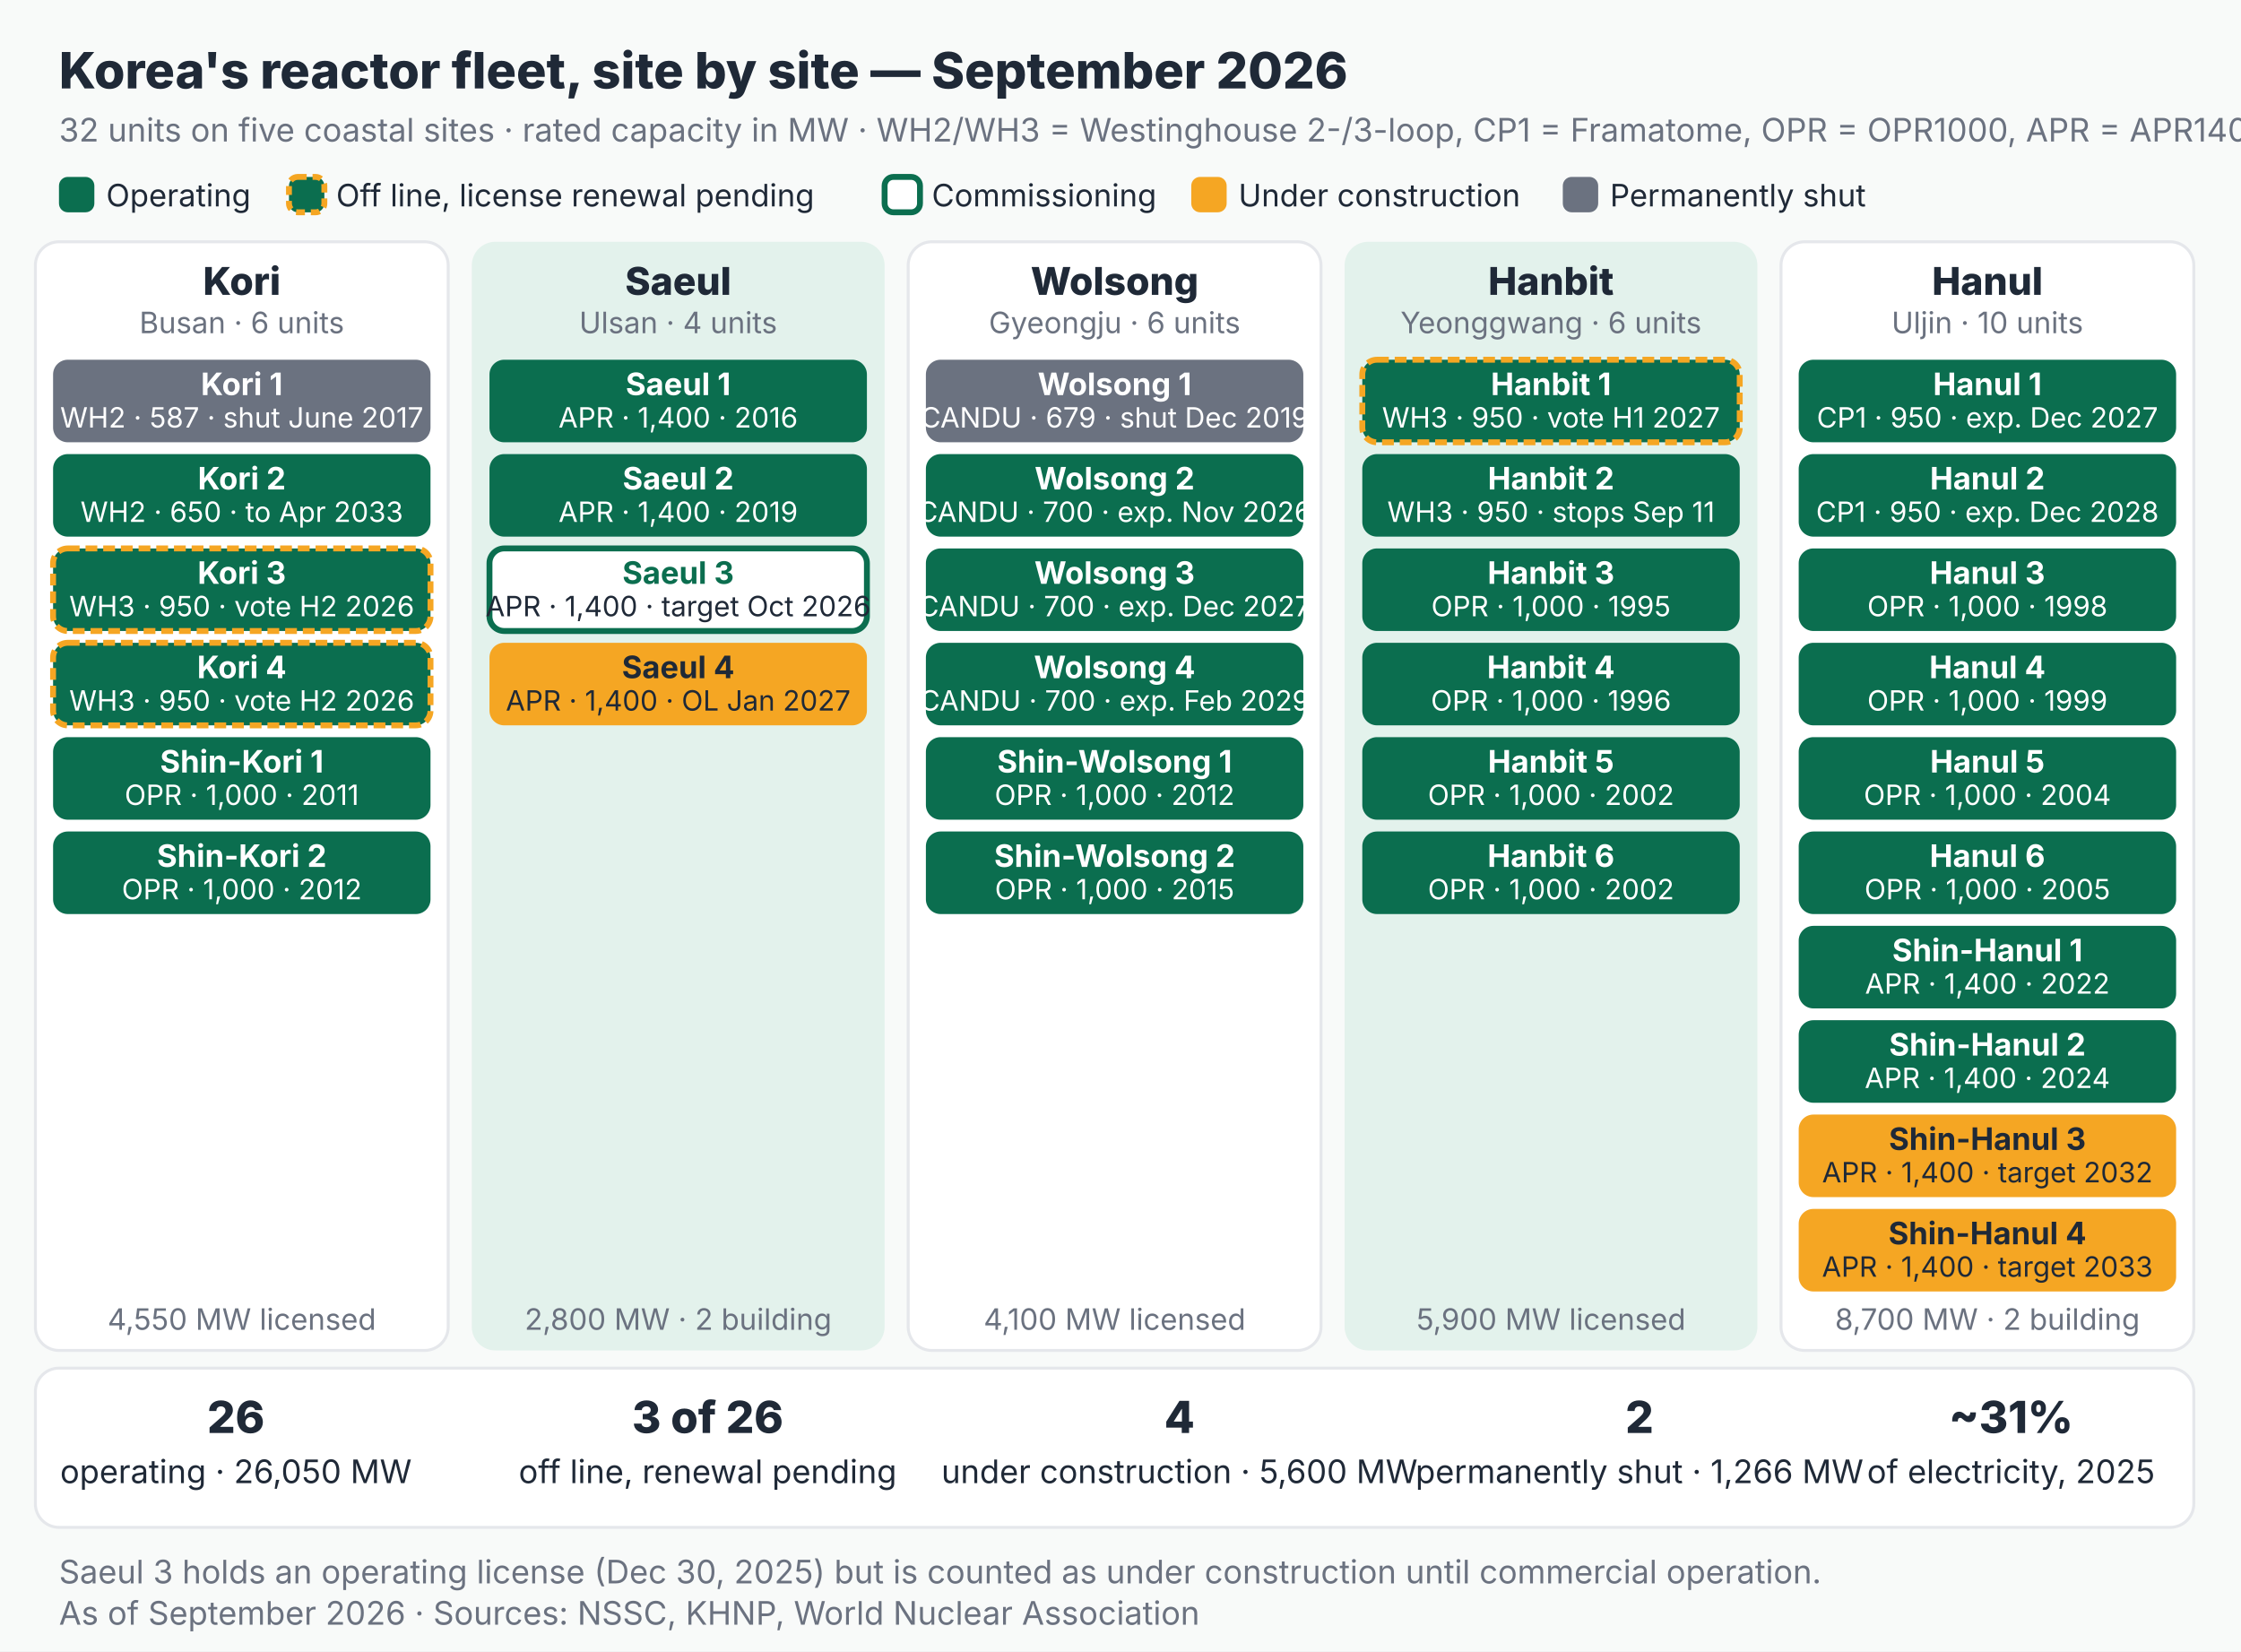
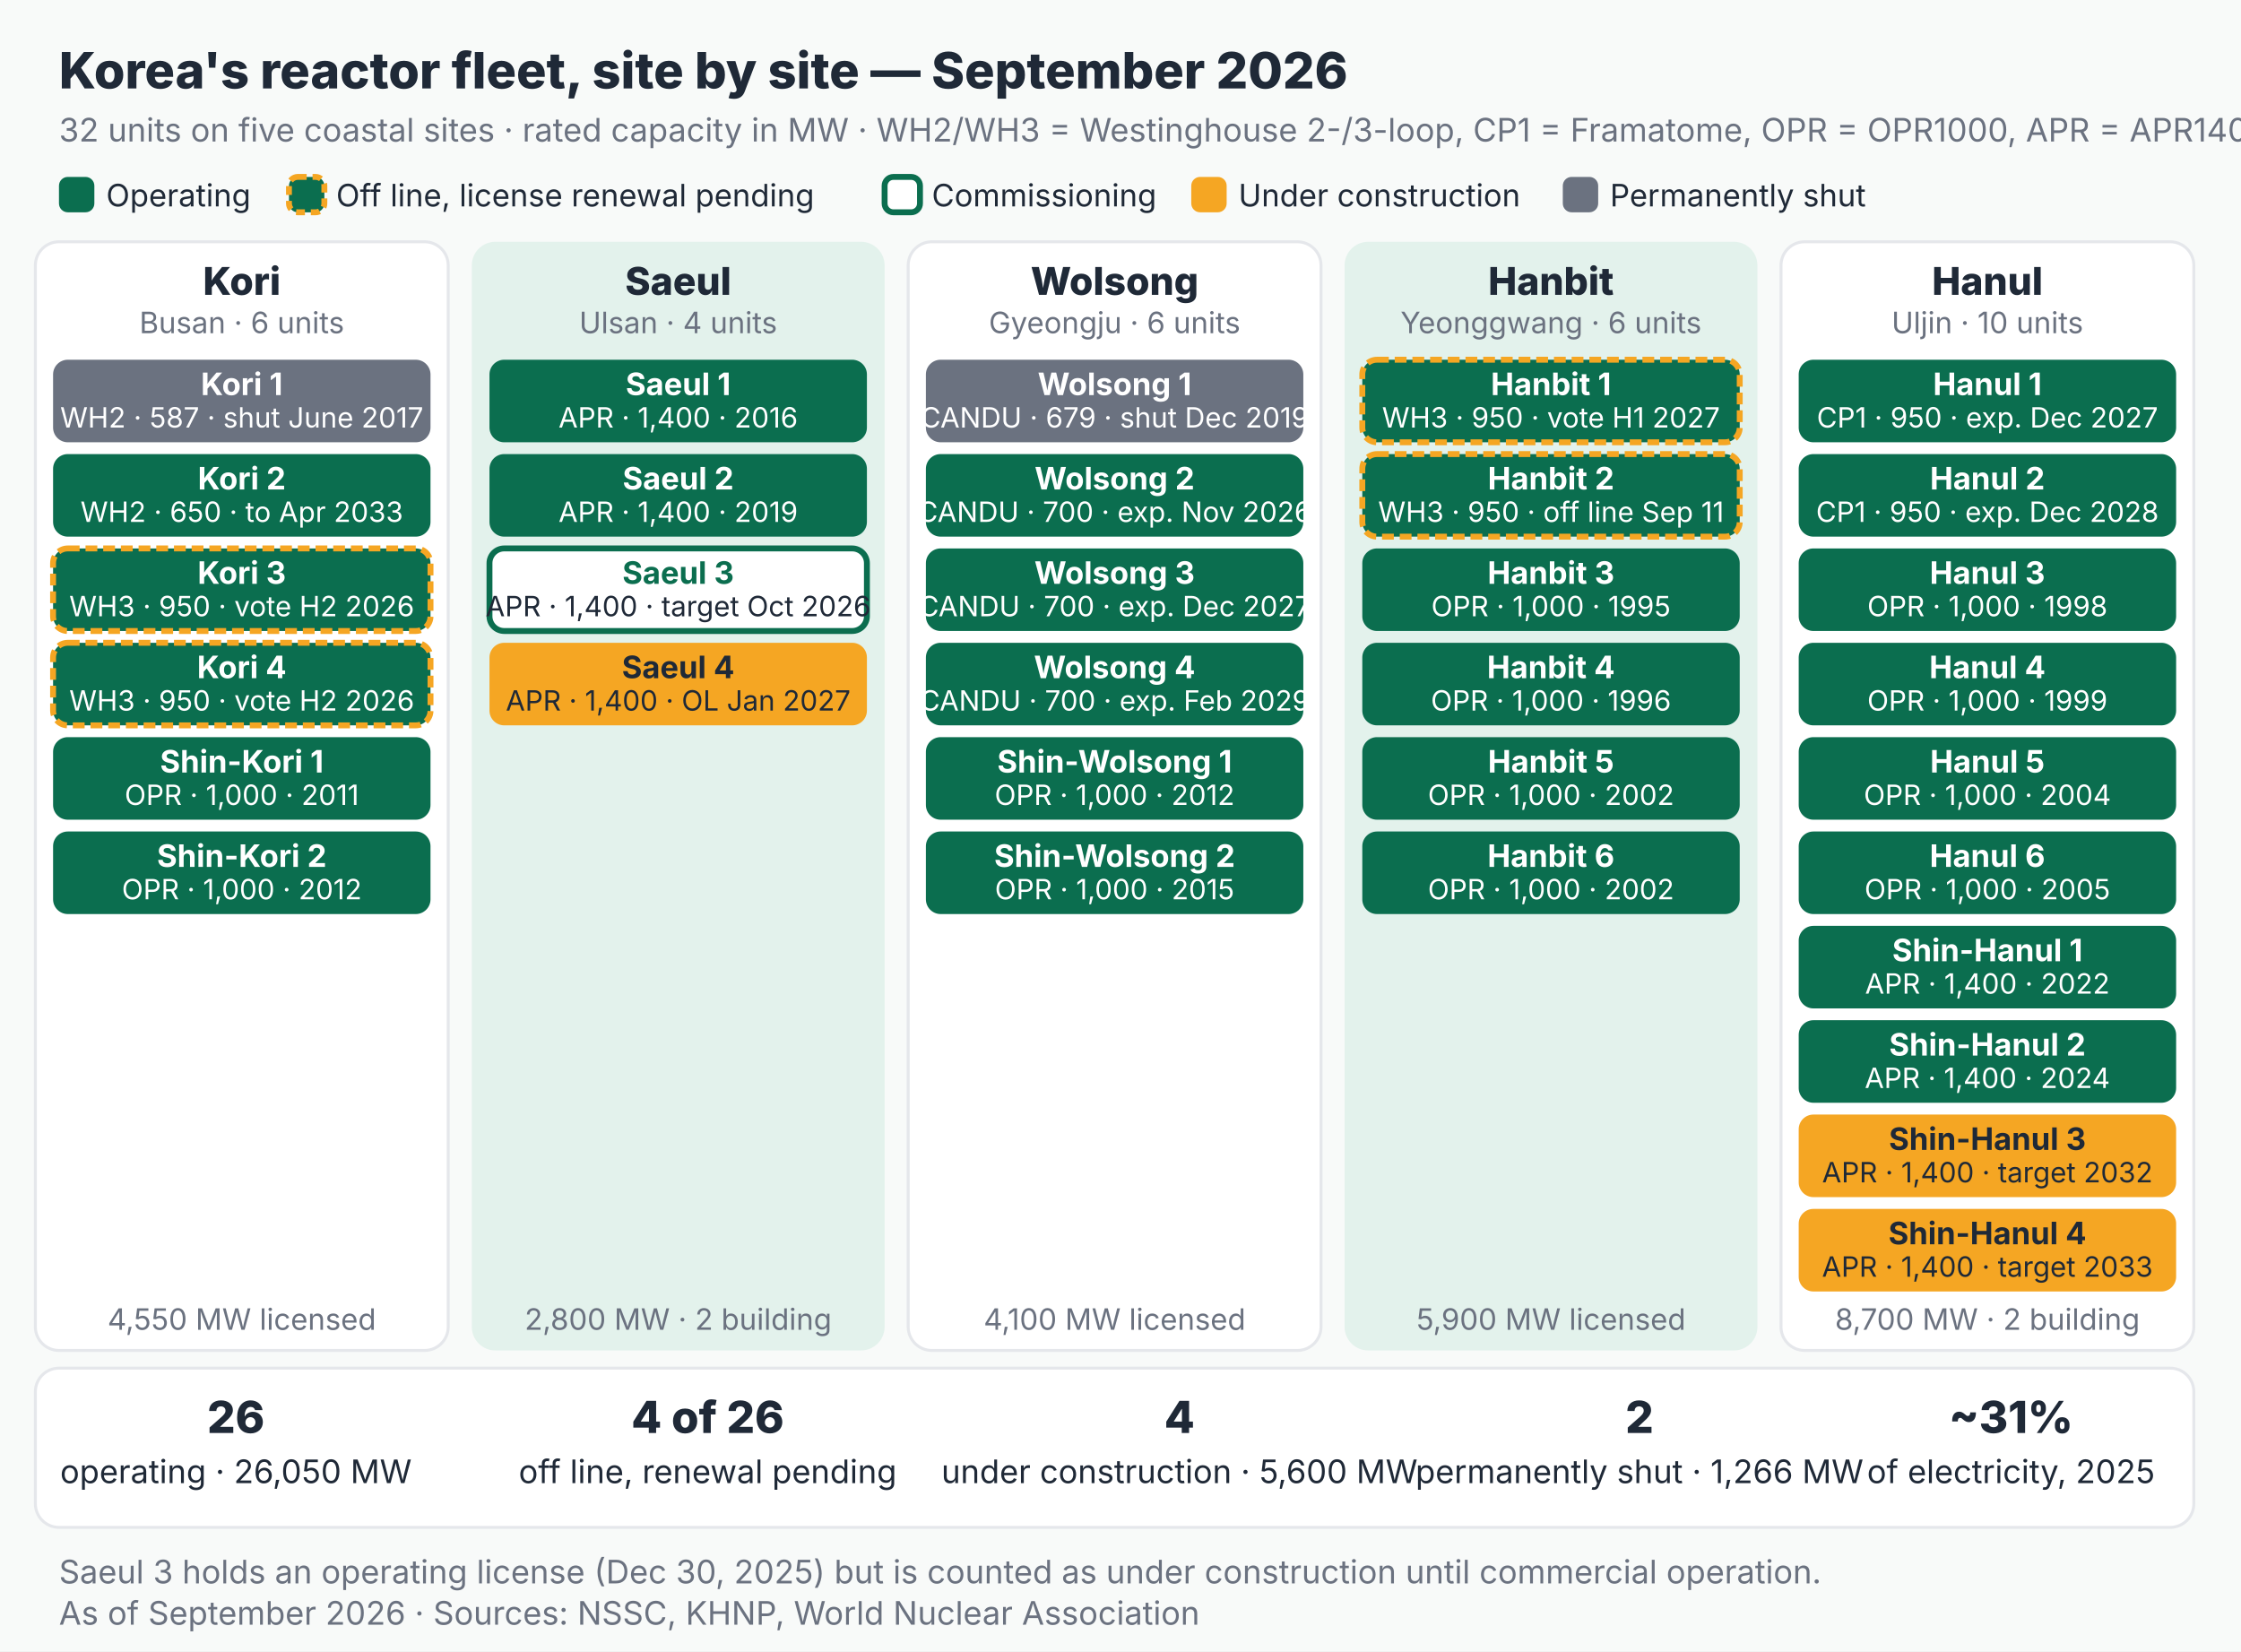
<svg xmlns="http://www.w3.org/2000/svg" viewBox="0 0 760 560" role="img" aria-labelledby="t" font-family="Inter, 'Segoe UI', Roboto, Helvetica, Arial, sans-serif">
  <style>
    .title { font-size: 17px; font-weight: 800; fill: #1f2937; }
    .sub { font-size: 11px; fill: #6b7280; }
    .site { font-size: 13px; font-weight: 800; fill: #1f2937; }
    .site2 { font-size: 10px; fill: #6b7280; }
    .u { font-size: 10.5px; font-weight: 700; }
    .u2 { font-size: 9.5px; }
    .leg { font-size: 10.5px; fill: #1f2937; }
    .tot { font-size: 11px; fill: #1f2937; }
    .totn { font-size: 15px; font-weight: 800; fill: #1f2937; }
  </style>
  <rect x="0" y="0" width="760" height="560" fill="#f8faf9" />
  <text x="20" y="30" class="title">Korea's reactor fleet, site by site — September 2026</text>
  <text x="20" y="48" class="sub">32 units on five coastal sites · rated capacity in MW · WH2/WH3 = Westinghouse 2-/3-loop, CP1 = Framatome, OPR = OPR1000, APR = APR1400</text>
  <g class="leg">
    <rect x="20" y="60" width="12" height="12" rx="3" fill="#0b6e4f" />
    <text x="36" y="70">Operating</text>
    <rect x="98" y="60" width="12" height="12" rx="3" fill="#0b6e4f" stroke="#f5a623" stroke-width="2" stroke-dasharray="3 2" />
    <text x="114" y="70">Off line, license renewal pending</text>
    <rect x="300" y="60" width="12" height="12" rx="3" fill="#ffffff" stroke="#0b6e4f" stroke-width="2" />
    <text x="316" y="70">Commissioning</text>
    <rect x="404" y="60" width="12" height="12" rx="3" fill="#f5a623" />
    <text x="420" y="70">Under construction</text>
    <rect x="530" y="60" width="12" height="12" rx="3" fill="#6b7280" />
    <text x="546" y="70">Permanently shut</text>
  </g>
  <rect x="12" y="82" width="140" height="376" rx="8" fill="#ffffff" stroke="#e5e7eb" />
  <rect x="160" y="82" width="140" height="376" rx="8" fill="#e3f2ec" />
  <rect x="308" y="82" width="140" height="376" rx="8" fill="#ffffff" stroke="#e5e7eb" />
  <rect x="456" y="82" width="140" height="376" rx="8" fill="#e3f2ec" />
  <rect x="604" y="82" width="140" height="376" rx="8" fill="#ffffff" stroke="#e5e7eb" />
  <text x="82" y="100" class="site" text-anchor="middle">Kori</text>
  <text x="82" y="113" class="site2" text-anchor="middle">Busan · 6 units</text>
  <text x="230" y="100" class="site" text-anchor="middle">Saeul</text>
  <text x="230" y="113" class="site2" text-anchor="middle">Ulsan · 4 units</text>
  <text x="378" y="100" class="site" text-anchor="middle">Wolsong</text>
  <text x="378" y="113" class="site2" text-anchor="middle">Gyeongju · 6 units</text>
  <text x="526" y="100" class="site" text-anchor="middle">Hanbit</text>
  <text x="526" y="113" class="site2" text-anchor="middle">Yeonggwang · 6 units</text>
  <text x="674" y="100" class="site" text-anchor="middle">Hanul</text>
  <text x="674" y="113" class="site2" text-anchor="middle">Uljin · 10 units</text>
  <g>
    <rect x="18" y="122" width="128" height="28" rx="5" fill="#6b7280" />
    <text x="82" y="134" class="u" text-anchor="middle" style="fill:#fff">Kori 1</text>
    <text x="82" y="145" class="u2" text-anchor="middle" style="fill:#fff">WH2 · 587 · shut June 2017</text>
    <rect x="18" y="154" width="128" height="28" rx="5" fill="#0b6e4f" />
    <text x="82" y="166" class="u" text-anchor="middle" style="fill:#fff">Kori 2</text>
    <text x="82" y="177" class="u2" text-anchor="middle" style="fill:#fff">WH2 · 650 · to Apr 2033</text>
    <rect x="18" y="186" width="128" height="28" rx="5" fill="#0b6e4f" stroke="#f5a623" stroke-width="2" stroke-dasharray="4 2" />
    <text x="82" y="198" class="u" text-anchor="middle" style="fill:#fff">Kori 3</text>
    <text x="82" y="209" class="u2" text-anchor="middle" style="fill:#fff">WH3 · 950 · vote H2 2026</text>
    <rect x="18" y="218" width="128" height="28" rx="5" fill="#0b6e4f" stroke="#f5a623" stroke-width="2" stroke-dasharray="4 2" />
    <text x="82" y="230" class="u" text-anchor="middle" style="fill:#fff">Kori 4</text>
    <text x="82" y="241" class="u2" text-anchor="middle" style="fill:#fff">WH3 · 950 · vote H2 2026</text>
    <rect x="18" y="250" width="128" height="28" rx="5" fill="#0b6e4f" />
    <text x="82" y="262" class="u" text-anchor="middle" style="fill:#fff">Shin-Kori 1</text>
    <text x="82" y="273" class="u2" text-anchor="middle" style="fill:#fff">OPR · 1,000 · 2011</text>
    <rect x="18" y="282" width="128" height="28" rx="5" fill="#0b6e4f" />
    <text x="82" y="294" class="u" text-anchor="middle" style="fill:#fff">Shin-Kori 2</text>
    <text x="82" y="305" class="u2" text-anchor="middle" style="fill:#fff">OPR · 1,000 · 2012</text>
  </g>
  <g>
    <rect x="166" y="122" width="128" height="28" rx="5" fill="#0b6e4f" />
    <text x="230" y="134" class="u" text-anchor="middle" style="fill:#fff">Saeul 1</text>
    <text x="230" y="145" class="u2" text-anchor="middle" style="fill:#fff">APR · 1,400 · 2016</text>
    <rect x="166" y="154" width="128" height="28" rx="5" fill="#0b6e4f" />
    <text x="230" y="166" class="u" text-anchor="middle" style="fill:#fff">Saeul 2</text>
    <text x="230" y="177" class="u2" text-anchor="middle" style="fill:#fff">APR · 1,400 · 2019</text>
    <rect x="166" y="186" width="128" height="28" rx="5" fill="#ffffff" stroke="#0b6e4f" stroke-width="2" />
    <text x="230" y="198" class="u" text-anchor="middle" fill="#0b6e4f">Saeul 3</text>
    <text x="230" y="209" class="u2" text-anchor="middle" fill="#1f2937">APR · 1,400 · target Oct 2026</text>
    <rect x="166" y="218" width="128" height="28" rx="5" fill="#f5a623" />
    <text x="230" y="230" class="u" text-anchor="middle" fill="#1f2937">Saeul 4</text>
    <text x="230" y="241" class="u2" text-anchor="middle" fill="#1f2937">APR · 1,400 · OL Jan 2027</text>
  </g>
  <g>
    <rect x="314" y="122" width="128" height="28" rx="5" fill="#6b7280" />
    <text x="378" y="134" class="u" text-anchor="middle" style="fill:#fff">Wolsong 1</text>
    <text x="378" y="145" class="u2" text-anchor="middle" style="fill:#fff">CANDU · 679 · shut Dec 2019</text>
    <rect x="314" y="154" width="128" height="28" rx="5" fill="#0b6e4f" />
    <text x="378" y="166" class="u" text-anchor="middle" style="fill:#fff">Wolsong 2</text>
    <text x="378" y="177" class="u2" text-anchor="middle" style="fill:#fff">CANDU · 700 · exp. Nov 2026</text>
    <rect x="314" y="186" width="128" height="28" rx="5" fill="#0b6e4f" />
    <text x="378" y="198" class="u" text-anchor="middle" style="fill:#fff">Wolsong 3</text>
    <text x="378" y="209" class="u2" text-anchor="middle" style="fill:#fff">CANDU · 700 · exp. Dec 2027</text>
    <rect x="314" y="218" width="128" height="28" rx="5" fill="#0b6e4f" />
    <text x="378" y="230" class="u" text-anchor="middle" style="fill:#fff">Wolsong 4</text>
    <text x="378" y="241" class="u2" text-anchor="middle" style="fill:#fff">CANDU · 700 · exp. Feb 2029</text>
    <rect x="314" y="250" width="128" height="28" rx="5" fill="#0b6e4f" />
    <text x="378" y="262" class="u" text-anchor="middle" style="fill:#fff">Shin-Wolsong 1</text>
    <text x="378" y="273" class="u2" text-anchor="middle" style="fill:#fff">OPR · 1,000 · 2012</text>
    <rect x="314" y="282" width="128" height="28" rx="5" fill="#0b6e4f" />
    <text x="378" y="294" class="u" text-anchor="middle" style="fill:#fff">Shin-Wolsong 2</text>
    <text x="378" y="305" class="u2" text-anchor="middle" style="fill:#fff">OPR · 1,000 · 2015</text>
  </g>
  <g>
    <rect x="462" y="122" width="128" height="28" rx="5" fill="#0b6e4f" stroke="#f5a623" stroke-width="2" stroke-dasharray="4 2" />
    <text x="526" y="134" class="u" text-anchor="middle" style="fill:#fff">Hanbit 1</text>
    <text x="526" y="145" class="u2" text-anchor="middle" style="fill:#fff">WH3 · 950 · vote H1 2027</text>
-     <rect x="462" y="154" width="128" height="28" rx="5" fill="#0b6e4f" />
+     <rect x="462" y="154" width="128" height="28" rx="5" fill="#0b6e4f" stroke="#f5a623" stroke-width="2" stroke-dasharray="4 2" />
    <text x="526" y="166" class="u" text-anchor="middle" style="fill:#fff">Hanbit 2</text>
-     <text x="526" y="177" class="u2" text-anchor="middle" style="fill:#fff">WH3 · 950 · stops Sep 11</text>
+     <text x="526" y="177" class="u2" text-anchor="middle" style="fill:#fff">WH3 · 950 · off line Sep 11</text>
    <rect x="462" y="186" width="128" height="28" rx="5" fill="#0b6e4f" />
    <text x="526" y="198" class="u" text-anchor="middle" style="fill:#fff">Hanbit 3</text>
    <text x="526" y="209" class="u2" text-anchor="middle" style="fill:#fff">OPR · 1,000 · 1995</text>
    <rect x="462" y="218" width="128" height="28" rx="5" fill="#0b6e4f" />
    <text x="526" y="230" class="u" text-anchor="middle" style="fill:#fff">Hanbit 4</text>
    <text x="526" y="241" class="u2" text-anchor="middle" style="fill:#fff">OPR · 1,000 · 1996</text>
    <rect x="462" y="250" width="128" height="28" rx="5" fill="#0b6e4f" />
    <text x="526" y="262" class="u" text-anchor="middle" style="fill:#fff">Hanbit 5</text>
    <text x="526" y="273" class="u2" text-anchor="middle" style="fill:#fff">OPR · 1,000 · 2002</text>
    <rect x="462" y="282" width="128" height="28" rx="5" fill="#0b6e4f" />
    <text x="526" y="294" class="u" text-anchor="middle" style="fill:#fff">Hanbit 6</text>
    <text x="526" y="305" class="u2" text-anchor="middle" style="fill:#fff">OPR · 1,000 · 2002</text>
  </g>
  <g>
    <rect x="610" y="122" width="128" height="28" rx="5" fill="#0b6e4f" />
    <text x="674" y="134" class="u" text-anchor="middle" style="fill:#fff">Hanul 1</text>
    <text x="674" y="145" class="u2" text-anchor="middle" style="fill:#fff">CP1 · 950 · exp. Dec 2027</text>
    <rect x="610" y="154" width="128" height="28" rx="5" fill="#0b6e4f" />
    <text x="674" y="166" class="u" text-anchor="middle" style="fill:#fff">Hanul 2</text>
    <text x="674" y="177" class="u2" text-anchor="middle" style="fill:#fff">CP1 · 950 · exp. Dec 2028</text>
    <rect x="610" y="186" width="128" height="28" rx="5" fill="#0b6e4f" />
    <text x="674" y="198" class="u" text-anchor="middle" style="fill:#fff">Hanul 3</text>
    <text x="674" y="209" class="u2" text-anchor="middle" style="fill:#fff">OPR · 1,000 · 1998</text>
    <rect x="610" y="218" width="128" height="28" rx="5" fill="#0b6e4f" />
    <text x="674" y="230" class="u" text-anchor="middle" style="fill:#fff">Hanul 4</text>
    <text x="674" y="241" class="u2" text-anchor="middle" style="fill:#fff">OPR · 1,000 · 1999</text>
    <rect x="610" y="250" width="128" height="28" rx="5" fill="#0b6e4f" />
    <text x="674" y="262" class="u" text-anchor="middle" style="fill:#fff">Hanul 5</text>
    <text x="674" y="273" class="u2" text-anchor="middle" style="fill:#fff">OPR · 1,000 · 2004</text>
    <rect x="610" y="282" width="128" height="28" rx="5" fill="#0b6e4f" />
    <text x="674" y="294" class="u" text-anchor="middle" style="fill:#fff">Hanul 6</text>
    <text x="674" y="305" class="u2" text-anchor="middle" style="fill:#fff">OPR · 1,000 · 2005</text>
    <rect x="610" y="314" width="128" height="28" rx="5" fill="#0b6e4f" />
    <text x="674" y="326" class="u" text-anchor="middle" style="fill:#fff">Shin-Hanul 1</text>
    <text x="674" y="337" class="u2" text-anchor="middle" style="fill:#fff">APR · 1,400 · 2022</text>
    <rect x="610" y="346" width="128" height="28" rx="5" fill="#0b6e4f" />
    <text x="674" y="358" class="u" text-anchor="middle" style="fill:#fff">Shin-Hanul 2</text>
    <text x="674" y="369" class="u2" text-anchor="middle" style="fill:#fff">APR · 1,400 · 2024</text>
    <rect x="610" y="378" width="128" height="28" rx="5" fill="#f5a623" />
    <text x="674" y="390" class="u" text-anchor="middle" fill="#1f2937">Shin-Hanul 3</text>
    <text x="674" y="401" class="u2" text-anchor="middle" fill="#1f2937">APR · 1,400 · target 2032</text>
    <rect x="610" y="410" width="128" height="28" rx="5" fill="#f5a623" />
    <text x="674" y="422" class="u" text-anchor="middle" fill="#1f2937">Shin-Hanul 4</text>
    <text x="674" y="433" class="u2" text-anchor="middle" fill="#1f2937">APR · 1,400 · target 2033</text>
  </g>
  <text x="82" y="451" class="site2" text-anchor="middle">4,550 MW licensed</text>
  <text x="230" y="451" class="site2" text-anchor="middle">2,800 MW · 2 building</text>
  <text x="378" y="451" class="site2" text-anchor="middle">4,100 MW licensed</text>
  <text x="526" y="451" class="site2" text-anchor="middle">5,900 MW licensed</text>
  <text x="674" y="451" class="site2" text-anchor="middle">8,700 MW · 2 building</text>
  <rect x="12" y="464" width="732" height="54" rx="8" fill="#ffffff" stroke="#e5e7eb" />
  <text x="80" y="486" class="totn" text-anchor="middle">26</text>
  <text x="80" y="503" class="tot" text-anchor="middle">operating · 26,050 MW</text>
-   <text x="240" y="486" class="totn" text-anchor="middle">3 of 26</text>
+   <text x="240" y="486" class="totn" text-anchor="middle">4 of 26</text>
  <text x="240" y="503" class="tot" text-anchor="middle">off line, renewal pending</text>
  <text x="400" y="486" class="totn" text-anchor="middle">4</text>
  <text x="400" y="503" class="tot" text-anchor="middle">under construction · 5,600 MW</text>
  <text x="556" y="486" class="totn" text-anchor="middle">2</text>
  <text x="556" y="503" class="tot" text-anchor="middle">permanently shut · 1,266 MW</text>
  <text x="682" y="486" class="totn" text-anchor="middle">~31%</text>
  <text x="682" y="503" class="tot" text-anchor="middle">of electricity, 2025</text>
  <text x="20" y="537" class="sub">Saeul 3 holds an operating license (Dec 30, 2025) but is counted as under construction until commercial operation.</text>
  <text x="20" y="551" class="sub">As of September 2026 · Sources: NSSC, KHNP, World Nuclear Association</text>
</svg>
